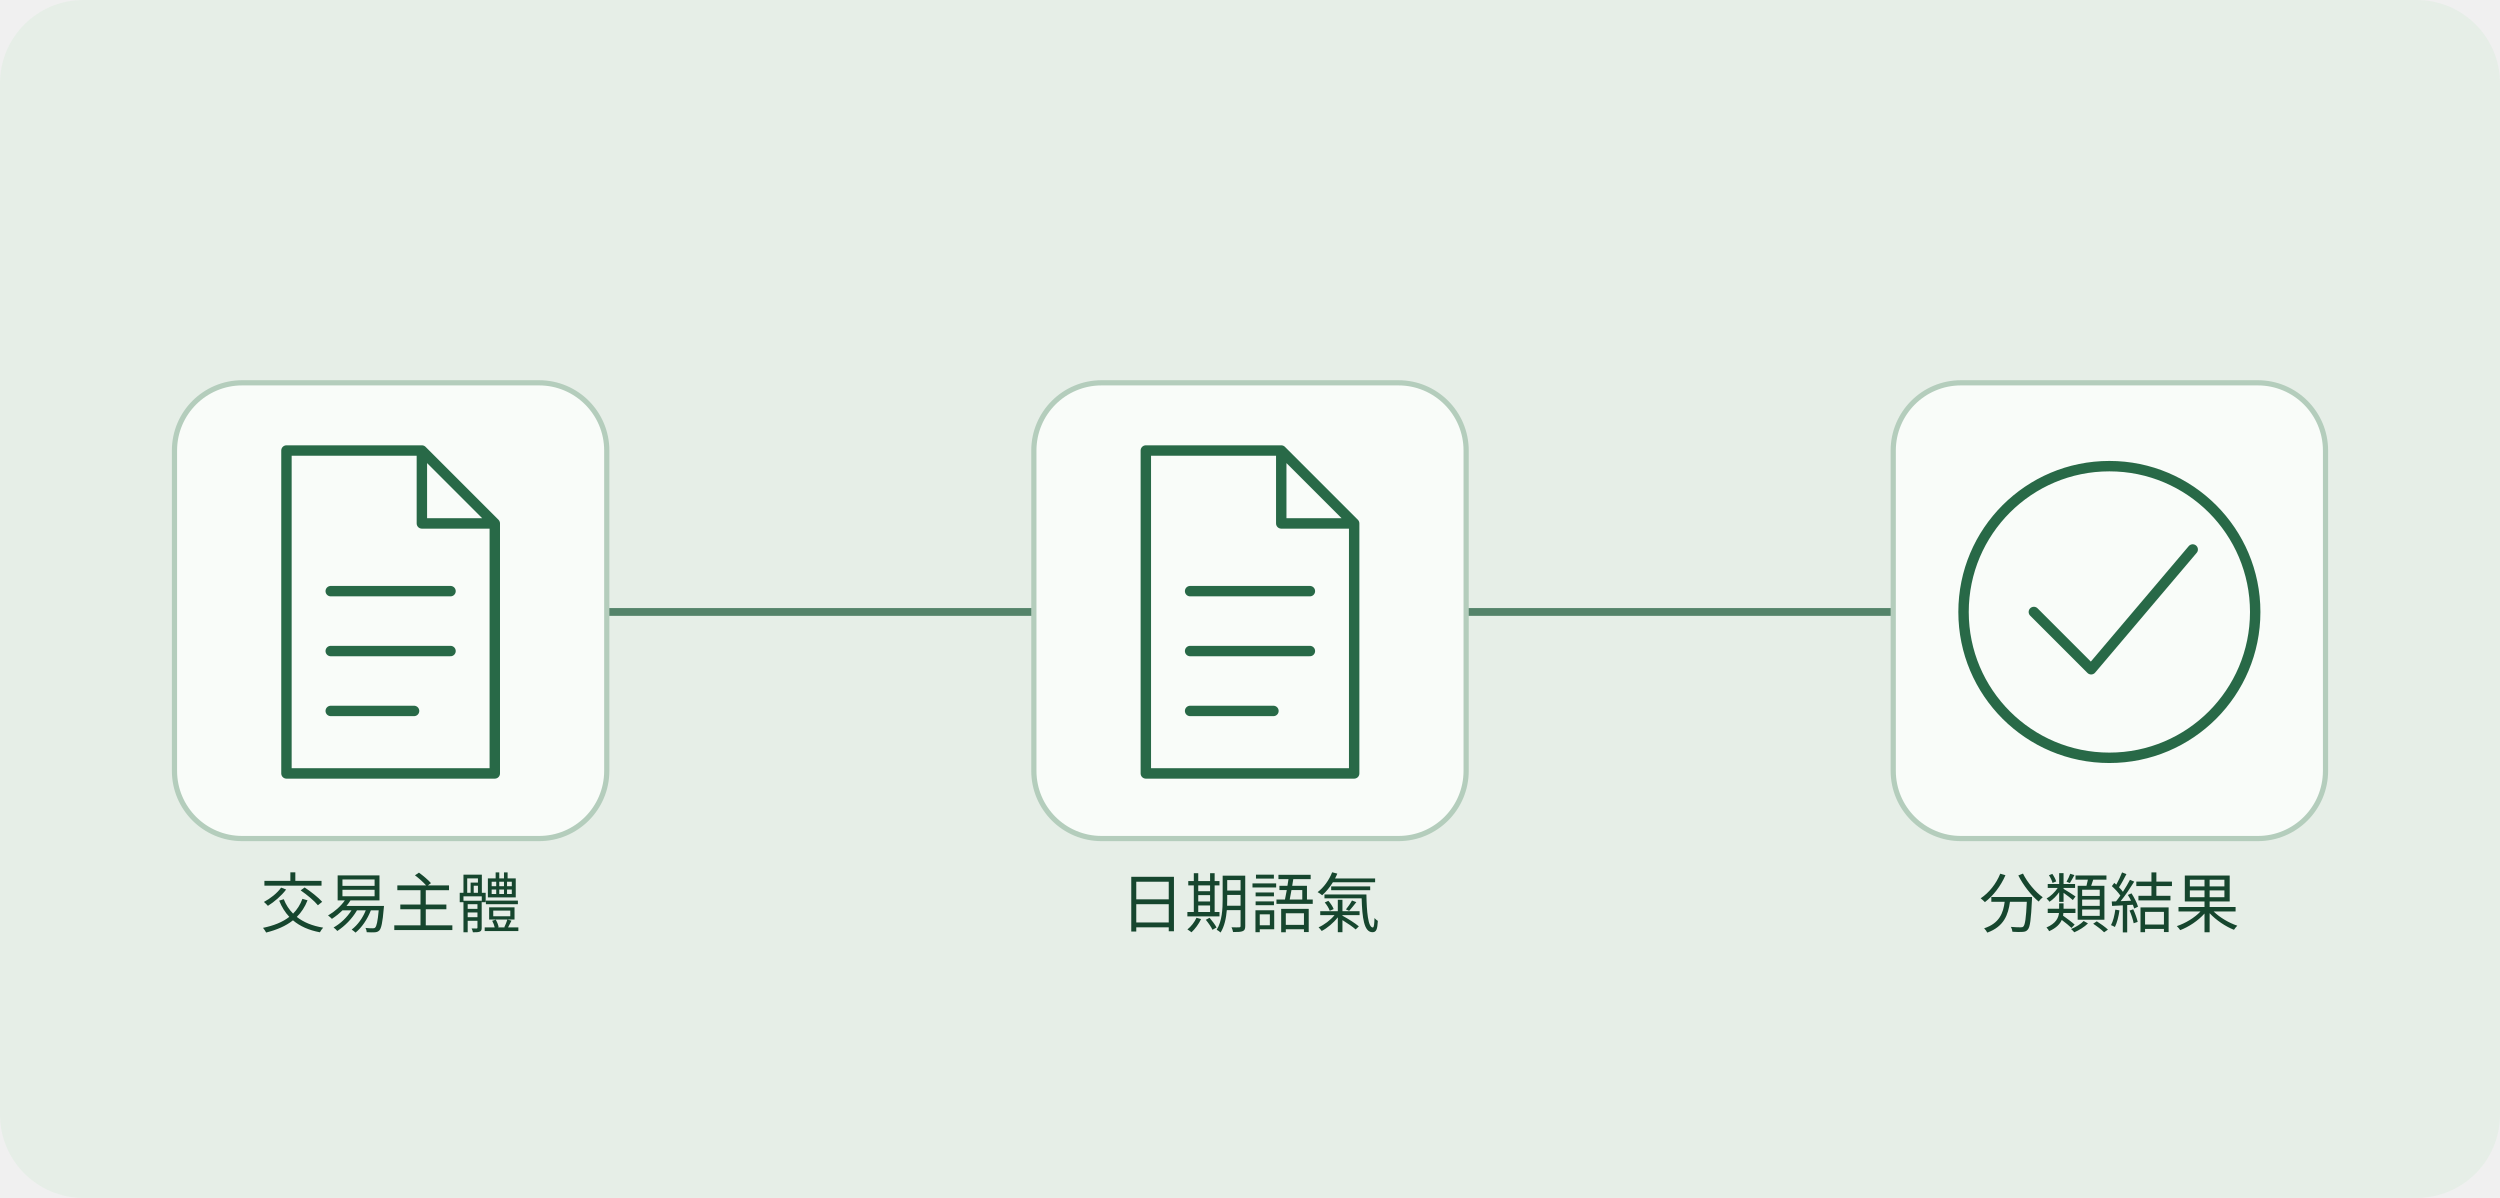
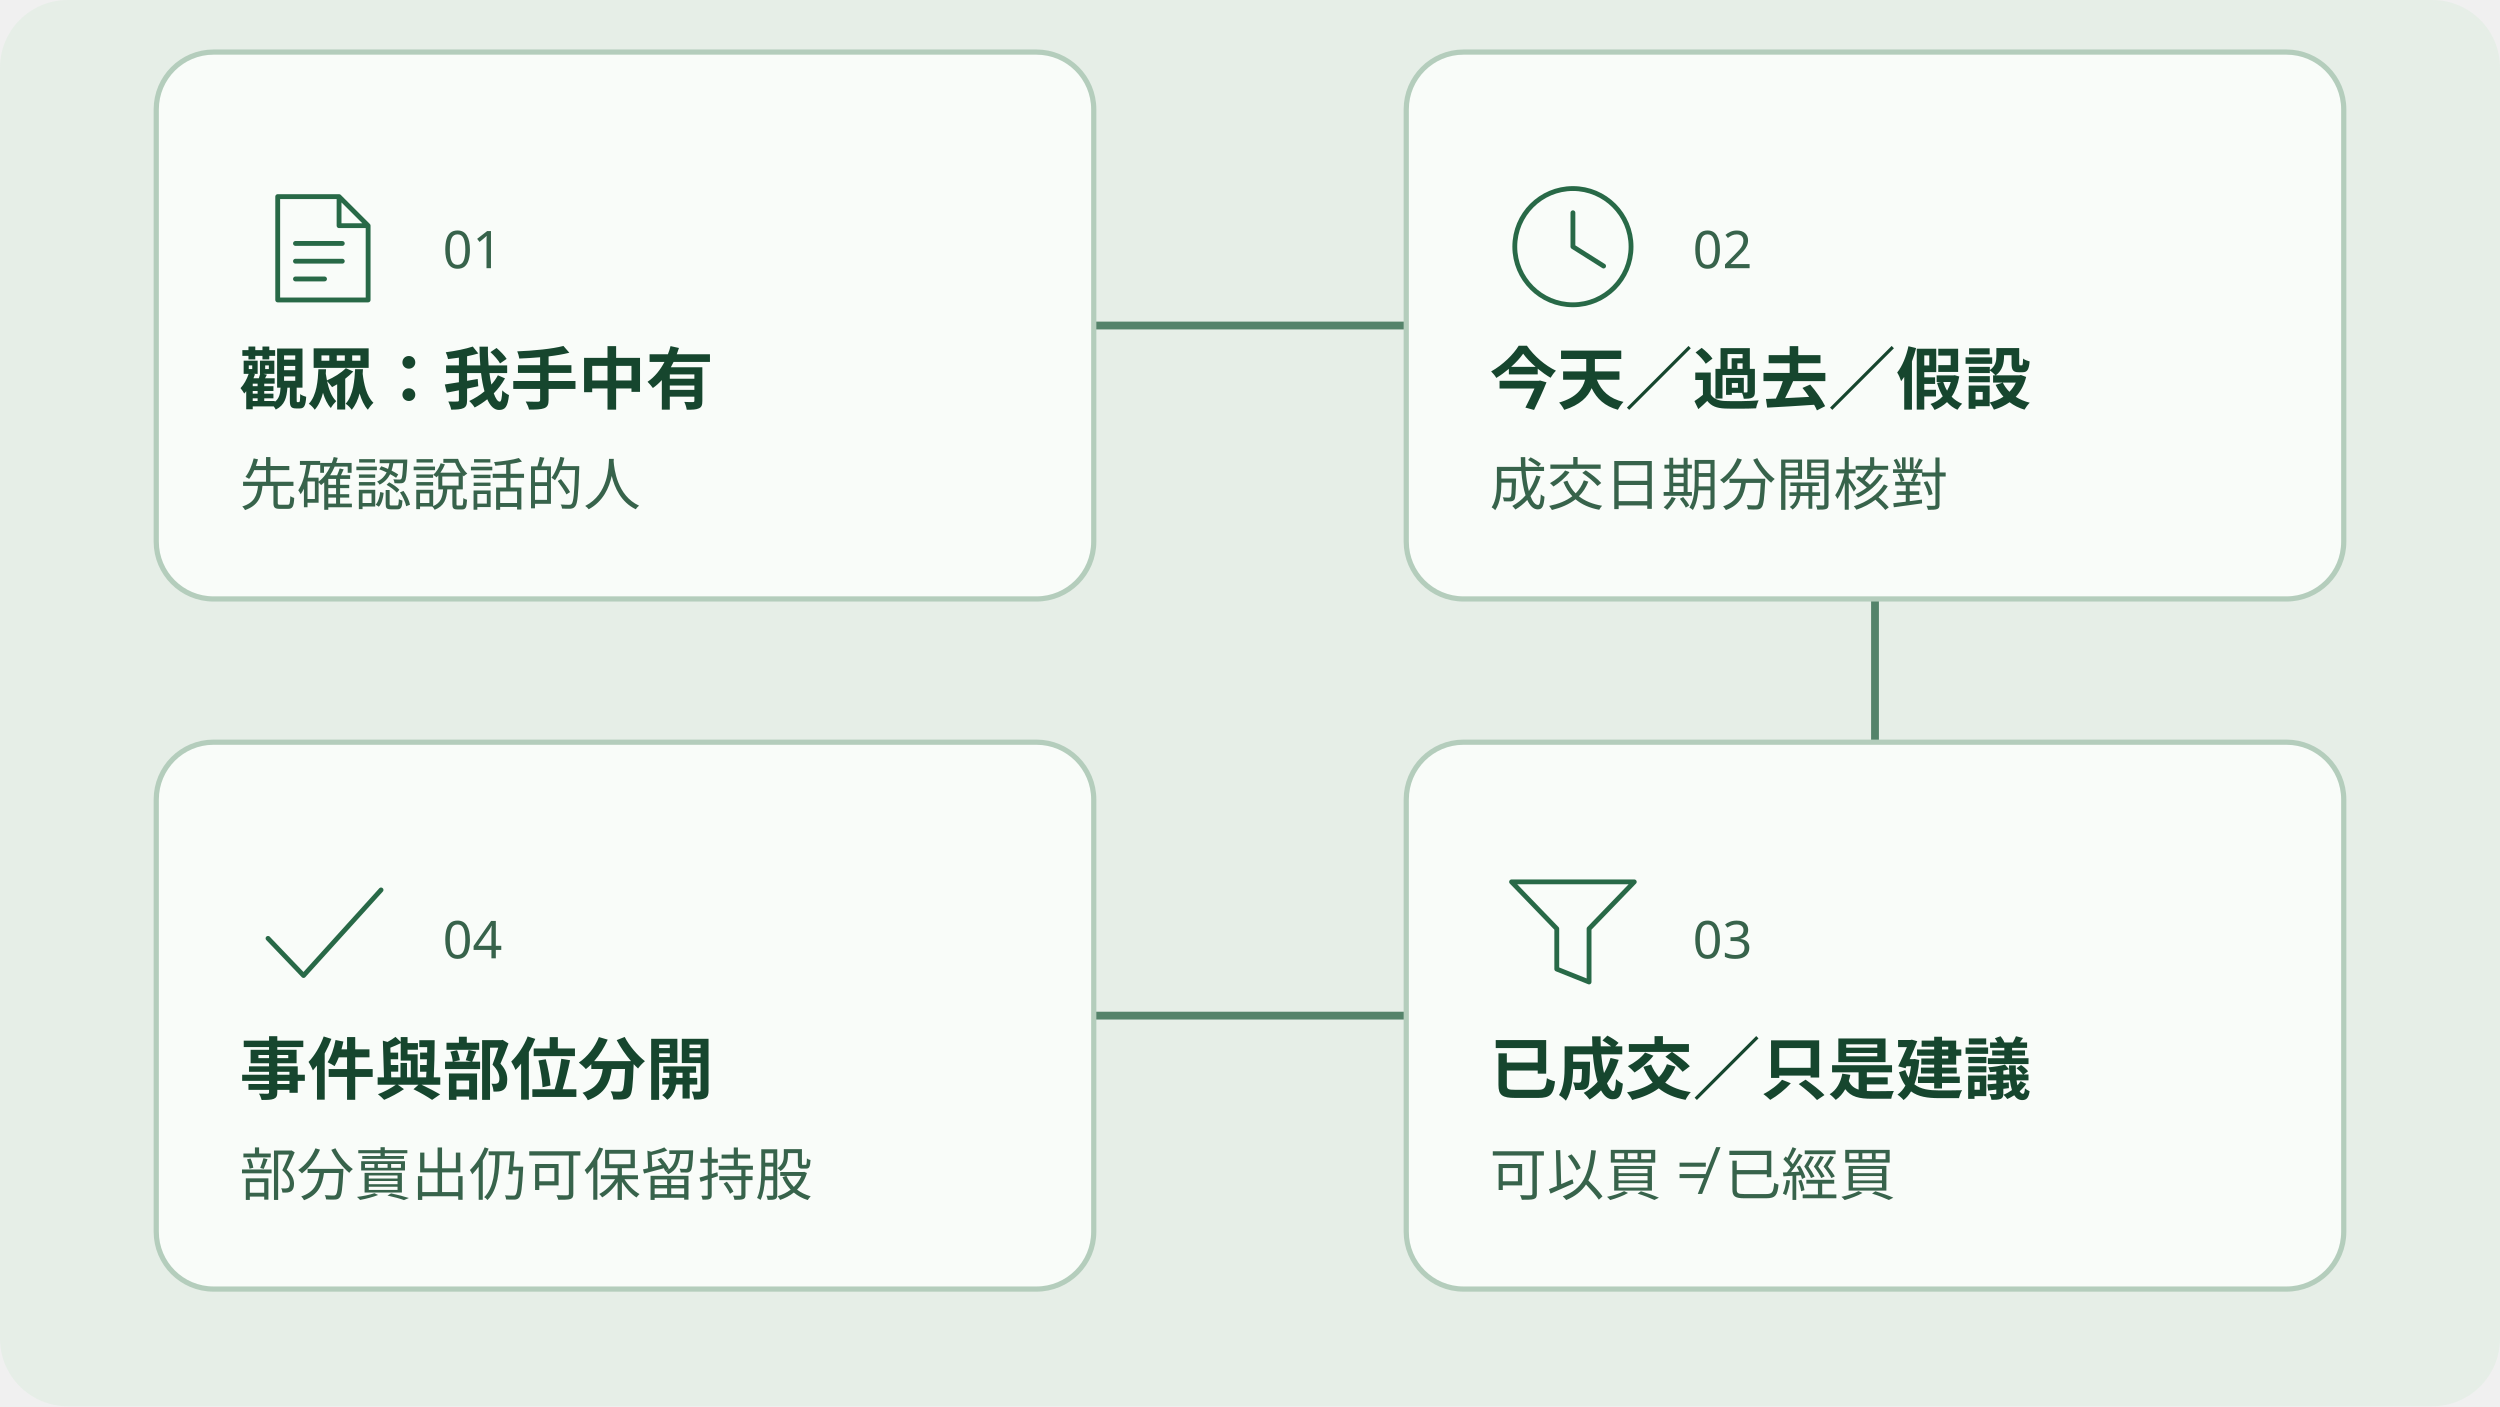
- <svg xmlns="http://www.w3.org/2000/svg" viewBox="0 0 960 460" role="img" aria-label="先問誰、哪一天、什麼動作" class="book-art">
-   <rect width="960" height="460" rx="32" fill="#e6eee7" />
-   <path id="bk-11-path-0" data-book-path="0" d="M215 235 C280 235 350 235 415 235" fill="none" stroke="#54836a" stroke-width="3" />
-   <path id="bk-11-path-1" data-book-path="1" d="M545 235 C610 235 680 235 745 235" fill="none" stroke="#54836a" stroke-width="3" />
-   <g data-book-node="0" transform="translate(150,235)">
-     <rect class="bk-node-bg" x="-83" y="-88" width="166" height="175" rx="26" fill="#f9fcf9" stroke="#b4cdbc" stroke-width="2" />
-     <g fill="none" stroke="#286947" stroke-width="4" stroke-linecap="round" stroke-linejoin="round">
-       <path d="M-40-62H12L40-34V62H-40Z M12-62v28h28M-23-8H23M-23 15H23M-23 38H9" />
+ <svg xmlns="http://www.w3.org/2000/svg" class="book-art" role="img" aria-label="先問誰、哪一天、什麼動作" viewBox="0 0 960 540">
+   <rect width="960" height="540" rx="26" fill="#e6eee7" />
+   <path d="M420 125H540" data-book-path="0" fill="none" stroke="#54836a" stroke-width="3" />
+   <path d="M720 230V285" data-book-path="1" fill="none" stroke="#54836a" stroke-width="3" />
+   <path d="M540 390H420" data-book-path="2" fill="none" stroke="#54836a" stroke-width="3" />
+   <g data-book-node="0" transform="translate(240,125)">
+     <rect class="bk-node-bg" x="-180" y="-105" width="360" height="210" rx="22" fill="#f9fcf9" stroke="#b4cdbc" stroke-width="2" />
+     <g transform="translate(-116,-34) scale(.62)" fill="none" stroke="#286947" stroke-width="3" stroke-linecap="round" stroke-linejoin="round">
+       <path d="M-28-25h38l18 18v46h-56zM10-25v18h18M-17 4h29M-17 15h29M-17 26h18" />
    </g>
-     <text class="bk-label" x="0" y="121" text-anchor="middle" fill="#16462e" font-size="25" font-family="system-ui,sans-serif">交易主體</text>
+     <text x="-70" y="-22" fill="#37634b" font-size="20" font-family="system-ui,sans-serif">01</text>
+     <text class="bk-label" x="-148" y="30" fill="#16462e" font-size="26" font-weight="600" font-family="system-ui,sans-serif">觀眾：我手中有</text>
+     <text x="-148" y="69" fill="#37634b" font-size="22" font-family="system-ui,sans-serif">先確認說話的人</text>
  </g>
-   <g data-book-node="1" transform="translate(480,235)">
-     <rect class="bk-node-bg" x="-83" y="-88" width="166" height="175" rx="26" fill="#f9fcf9" stroke="#b4cdbc" stroke-width="2" />
-     <g fill="none" stroke="#286947" stroke-width="4" stroke-linecap="round" stroke-linejoin="round">
-       <path d="M-40-62H12L40-34V62H-40Z M12-62v28h28M-23-8H23M-23 15H23M-23 38H9" />
+   <g data-book-node="1" transform="translate(720,125)">
+     <rect class="bk-node-bg" x="-180" y="-105" width="360" height="210" rx="22" fill="#f9fcf9" stroke="#b4cdbc" stroke-width="2" />
+     <g transform="translate(-116,-34) scale(.62)" fill="none" stroke="#286947" stroke-width="3" stroke-linecap="round" stroke-linejoin="round">
+       <path d="M0-30a36 36 0 1 0 0 72 36 36 0 1 0 0-72M0-15V6l19 12" />
    </g>
-     <text class="bk-label" x="0" y="121" text-anchor="middle" fill="#16462e" font-size="25" font-family="system-ui,sans-serif">日期語氣</text>
+     <text x="-70" y="-22" fill="#37634b" font-size="20" font-family="system-ui,sans-serif">02</text>
+     <text class="bk-label" x="-148" y="30" fill="#16462e" font-size="26" font-weight="600" font-family="system-ui,sans-serif">今天／過去／假設</text>
+     <text x="-148" y="69" fill="#37634b" font-size="22" font-family="system-ui,sans-serif">成交日期分開核對</text>
  </g>
-   <g data-book-node="2" transform="translate(810,235)">
-     <rect class="bk-node-bg" x="-83" y="-88" width="166" height="175" rx="26" fill="#f9fcf9" stroke="#b4cdbc" stroke-width="2" />
-     <g fill="none" stroke="#286947" stroke-width="4" stroke-linecap="round" stroke-linejoin="round">
-       <circle r="56" />
-       <path d="M-29 0-7 22 32-24" />
+   <g data-book-node="2" transform="translate(720,390)">
+     <rect class="bk-node-bg" x="-180" y="-105" width="360" height="210" rx="22" fill="#f9fcf9" stroke="#b4cdbc" stroke-width="2" />
+     <g transform="translate(-116,-34) scale(.62)" fill="none" stroke="#286947" stroke-width="3" stroke-linecap="round" stroke-linejoin="round">
+       <path d="M-38-28h76L10 1v33l-20-8V1z" />
    </g>
-     <text class="bk-label" x="0" y="121" text-anchor="middle" fill="#16462e" font-size="25" font-family="system-ui,sans-serif">分類結果</text>
+     <text x="-70" y="-22" fill="#37634b" font-size="20" font-family="system-ui,sans-serif">03</text>
+     <text class="bk-label" x="-148" y="30" fill="#16462e" font-size="26" font-weight="600" font-family="system-ui,sans-serif">已成交／只是建議</text>
+     <text x="-148" y="69" fill="#37634b" font-size="22" font-family="system-ui,sans-serif">可以買 ≠ 已經買</text>
  </g>
-   <circle class="book-packet" r="10" fill="#bd5934" stroke="#fff" stroke-width="3" opacity="0" />
+   <g data-book-node="3" transform="translate(240,390)">
+     <rect class="bk-node-bg" x="-180" y="-105" width="360" height="210" rx="22" fill="#f9fcf9" stroke="#b4cdbc" stroke-width="2" />
+     <g transform="translate(-116,-34) scale(.62)" fill="none" stroke="#286947" stroke-width="3" stroke-linecap="round" stroke-linejoin="round">
+       <path d="M-34 7l22 23L36-23" />
+     </g>
+     <text x="-70" y="-22" fill="#37634b" font-size="20" font-family="system-ui,sans-serif">04</text>
+     <text class="bk-label" x="-148" y="30" fill="#16462e" font-size="26" font-weight="600" font-family="system-ui,sans-serif">事件與部位分開</text>
+     <text x="-148" y="69" fill="#37634b" font-size="22" font-family="system-ui,sans-serif">部分賣出仍可保留持股</text>
+   </g>
+   <circle class="book-packet" r="9" fill="#bd5934" stroke="#fff" stroke-width="3" opacity="0" />
</svg>
